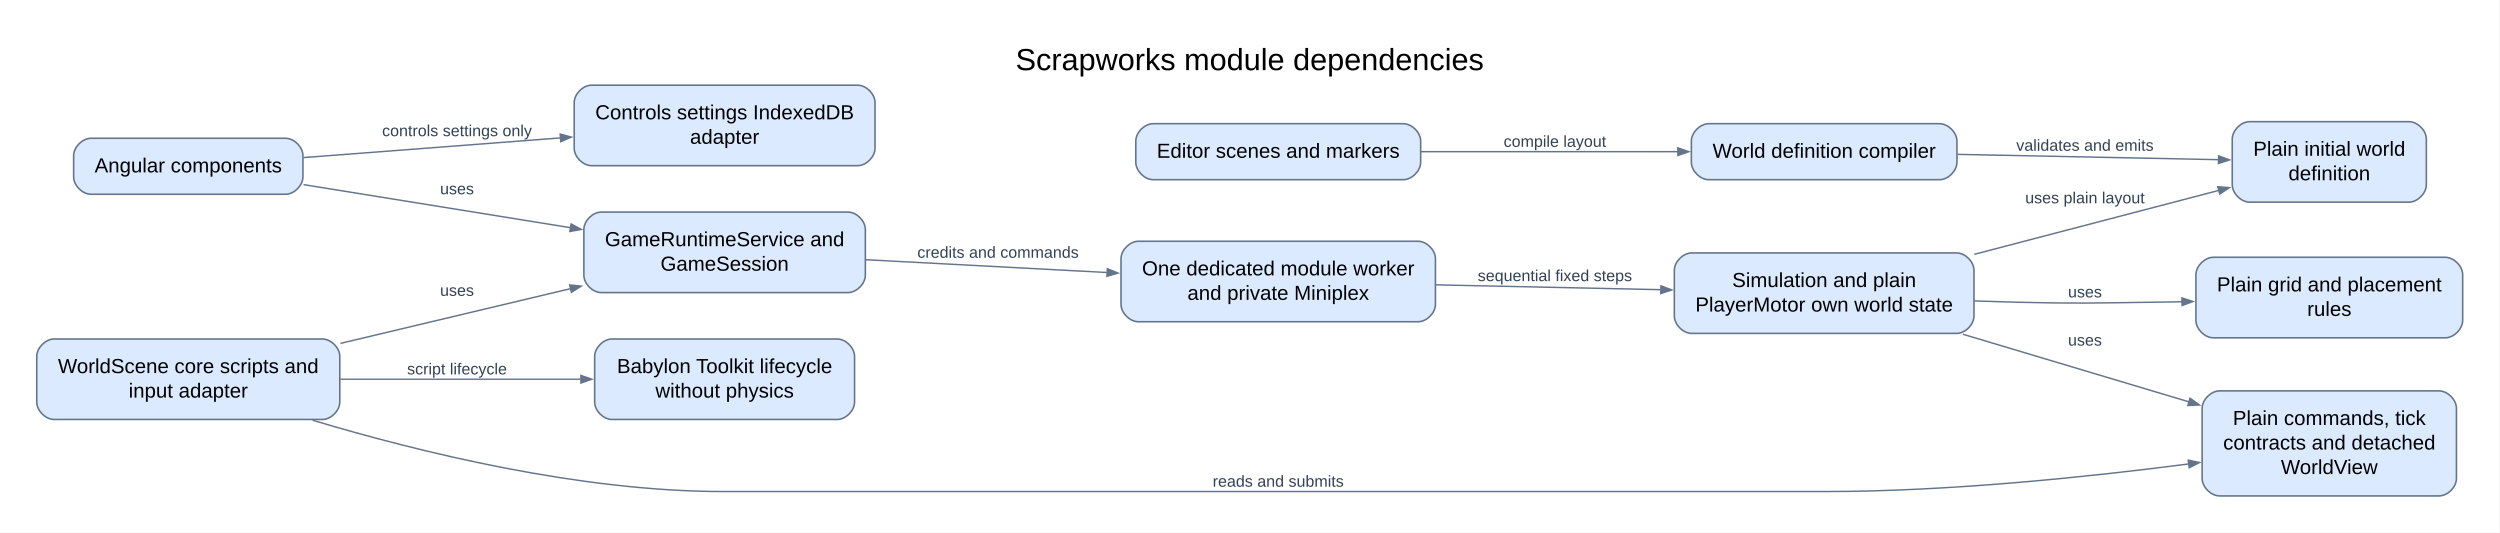
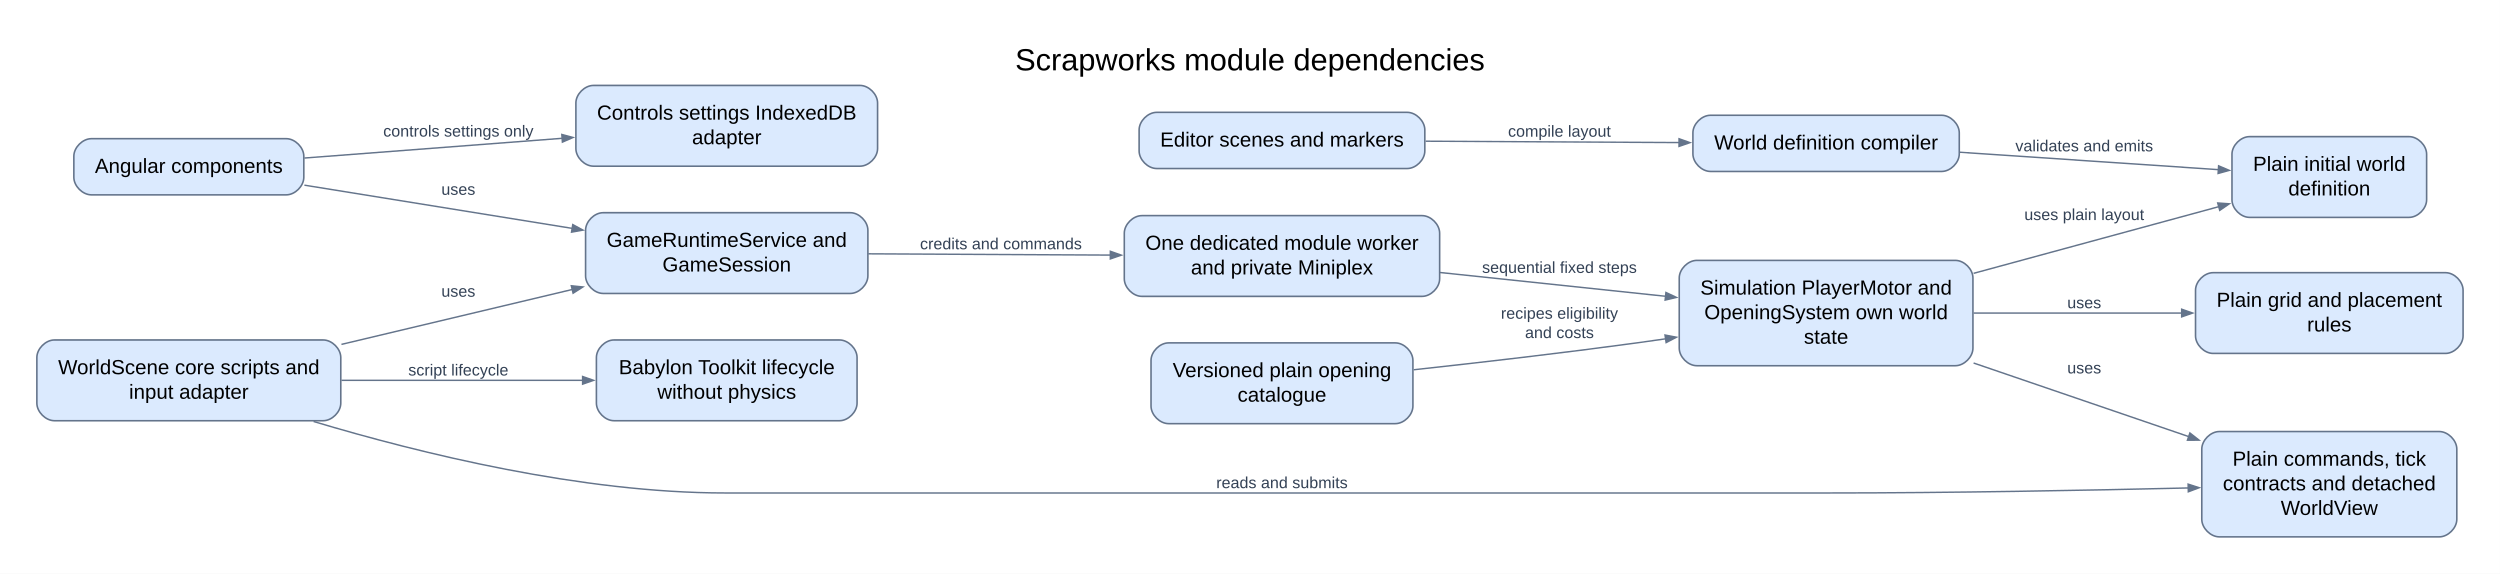
- <svg xmlns="http://www.w3.org/2000/svg" width="1714pt" height="365pt" viewBox="0.00 0.00 1714.00 365.00">
-   <g id="graph0" class="graph" transform="scale(1 1) rotate(0) translate(25.2 340)">
-     <polygon fill="white" stroke="none" points="-25.2,25.2 -25.2,-340 1688.41,-340 1688.41,25.2 -25.2,25.2" />
-     <text xml:space="preserve" text-anchor="middle" x="831.61" y="-291.9" font-family="Arial,sans-serif" font-size="21.00">Scrapworks module dependencies</text>
+ <svg xmlns="http://www.w3.org/2000/svg" width="1709pt" height="392pt" viewBox="0.00 0.00 1709.00 392.00">
+   <g id="graph0" class="graph" transform="scale(1 1) rotate(0) translate(25.2 367)">
+     <polygon fill="white" stroke="none" points="-25.2,25.2 -25.2,-367 1683.76,-367 1683.76,25.2 -25.2,25.2" />
+     <text xml:space="preserve" text-anchor="middle" x="829.28" y="-318.9" font-family="Arial,sans-serif" font-size="21.00">Scrapworks module dependencies</text>
    <g id="node1" class="node">
-       <path fill="#dbeafe" stroke="#64748b" stroke-width="1.1" d="M170.49,-245.2C170.49,-245.2 37.28,-245.2 37.28,-245.2 31.28,-245.2 25.28,-239.2 25.28,-233.2 25.28,-233.2 25.28,-218.8 25.28,-218.8 25.28,-212.8 31.28,-206.8 37.28,-206.8 37.28,-206.8 170.49,-206.8 170.49,-206.8 176.49,-206.8 182.49,-212.8 182.49,-218.8 182.49,-218.8 182.49,-233.2 182.49,-233.2 182.49,-239.2 176.49,-245.2 170.49,-245.2" />
-       <text xml:space="preserve" text-anchor="middle" x="103.88" y="-221.8" font-family="Arial,sans-serif" font-size="14.00">Angular components</text>
+       <path fill="#dbeafe" stroke="#64748b" stroke-width="1.1" d="M170.49,-272.2C170.49,-272.2 37.28,-272.2 37.28,-272.2 31.28,-272.2 25.28,-266.2 25.28,-260.2 25.28,-260.2 25.28,-245.8 25.28,-245.8 25.28,-239.8 31.28,-233.8 37.28,-233.8 37.28,-233.8 170.49,-233.8 170.49,-233.8 176.49,-233.8 182.49,-239.8 182.49,-245.8 182.49,-245.8 182.49,-260.2 182.49,-260.2 182.49,-266.2 176.49,-272.2 170.49,-272.2" />
+       <text xml:space="preserve" text-anchor="middle" x="103.88" y="-248.8" font-family="Arial,sans-serif" font-size="14.00">Angular components</text>
    </g>
    <g id="node7" class="node">
-       <path fill="#dbeafe" stroke="#64748b" stroke-width="1.1" d="M556.09,-194.6C556.09,-194.6 387.1,-194.6 387.1,-194.6 381.1,-194.6 375.1,-188.6 375.1,-182.6 375.1,-182.6 375.1,-151.4 375.1,-151.4 375.1,-145.4 381.1,-139.4 387.1,-139.4 387.1,-139.4 556.09,-139.4 556.09,-139.4 562.09,-139.4 568.09,-145.4 568.09,-151.4 568.09,-151.4 568.09,-182.6 568.09,-182.6 568.09,-188.6 562.09,-194.6 556.09,-194.6" />
-       <text xml:space="preserve" text-anchor="middle" x="471.6" y="-171.2" font-family="Arial,sans-serif" font-size="14.00">GameRuntimeService and</text>
-       <text xml:space="preserve" text-anchor="middle" x="471.6" y="-154.4" font-family="Arial,sans-serif" font-size="14.00">GameSession</text>
+       <path fill="#dbeafe" stroke="#64748b" stroke-width="1.1" d="M556.09,-221.6C556.09,-221.6 387.1,-221.6 387.1,-221.6 381.1,-221.6 375.1,-215.6 375.1,-209.6 375.1,-209.6 375.1,-178.4 375.1,-178.4 375.1,-172.4 381.1,-166.4 387.1,-166.4 387.1,-166.4 556.09,-166.4 556.09,-166.4 562.09,-166.4 568.09,-172.4 568.09,-178.4 568.09,-178.4 568.09,-209.6 568.09,-209.6 568.09,-215.6 562.09,-221.6 556.09,-221.6" />
+       <text xml:space="preserve" text-anchor="middle" x="471.6" y="-198.2" font-family="Arial,sans-serif" font-size="14.00">GameRuntimeService and</text>
+       <text xml:space="preserve" text-anchor="middle" x="471.6" y="-181.4" font-family="Arial,sans-serif" font-size="14.00">GameSession</text>
    </g>
    <g id="edge4" class="edge">
-       <path fill="none" stroke="#64748b" d="M182.89,-213.42C236.26,-204.8 307.64,-193.29 365.95,-183.88" />
-       <polygon fill="#64748b" stroke="#64748b" points="366.34,-186.48 373.32,-182.69 365.5,-181.3 366.34,-186.48" />
-       <text xml:space="preserve" text-anchor="middle" x="288.12" y="-206.82" font-family="Arial,sans-serif" font-size="11.00" fill="#334155">uses</text>
+       <path fill="none" stroke="#64748b" d="M182.89,-240.42C236.26,-231.8 307.64,-220.29 365.95,-210.88" />
+       <polygon fill="#64748b" stroke="#64748b" points="366.34,-213.48 373.32,-209.69 365.5,-208.3 366.34,-213.48" />
+       <text xml:space="preserve" text-anchor="middle" x="288.12" y="-233.82" font-family="Arial,sans-serif" font-size="11.00" fill="#334155">uses</text>
+     </g>
+     <g id="node12" class="node">
+       <path fill="#dbeafe" stroke="#64748b" stroke-width="1.1" d="M562.71,-308.6C562.71,-308.6 380.48,-308.6 380.48,-308.6 374.48,-308.6 368.48,-302.6 368.48,-296.6 368.48,-296.6 368.48,-265.4 368.48,-265.4 368.48,-259.4 374.48,-253.4 380.48,-253.4 380.48,-253.4 562.71,-253.4 562.71,-253.4 568.71,-253.4 574.71,-259.4 574.71,-265.4 574.71,-265.4 574.71,-296.6 574.71,-296.6 574.71,-302.6 568.71,-308.6 562.71,-308.6" />
+       <text xml:space="preserve" text-anchor="middle" x="471.6" y="-285.2" font-family="Arial,sans-serif" font-size="14.00">Controls settings IndexedDB</text>
+       <text xml:space="preserve" text-anchor="middle" x="471.6" y="-268.4" font-family="Arial,sans-serif" font-size="14.00">adapter</text>
+     </g>
+     <g id="edge9" class="edge">
+       <path fill="none" stroke="#64748b" d="M182.89,-258.97C234.27,-262.91 302.33,-268.12 359.35,-272.48" />
+       <polygon fill="#64748b" stroke="#64748b" points="358.86,-275.08 366.54,-273.03 359.26,-269.84 358.86,-275.08" />
+       <text xml:space="preserve" text-anchor="middle" x="288.12" y="-273.63" font-family="Arial,sans-serif" font-size="11.00" fill="#334155">controls settings only</text>
+     </g>
+     <g id="node2" class="node">
+       <path fill="#dbeafe" stroke="#64748b" stroke-width="1.1" d="M195.76,-134.6C195.76,-134.6 12,-134.6 12,-134.6 6,-134.6 0,-128.6 0,-122.6 0,-122.6 0,-91.4 0,-91.4 0,-85.4 6,-79.4 12,-79.4 12,-79.4 195.76,-79.4 195.76,-79.4 201.76,-79.4 207.76,-85.4 207.76,-91.4 207.76,-91.4 207.76,-122.6 207.76,-122.6 207.76,-128.6 201.76,-134.6 195.76,-134.6" />
+       <text xml:space="preserve" text-anchor="middle" x="103.88" y="-111.2" font-family="Arial,sans-serif" font-size="14.00">WorldScene core scripts and</text>
+       <text xml:space="preserve" text-anchor="middle" x="103.88" y="-94.4" font-family="Arial,sans-serif" font-size="14.00">input adapter</text>
+     </g>
+     <g id="node3" class="node">
+       <path fill="#dbeafe" stroke="#64748b" stroke-width="1.1" d="M548.69,-134.6C548.69,-134.6 394.5,-134.6 394.5,-134.6 388.5,-134.6 382.5,-128.6 382.5,-122.6 382.5,-122.6 382.5,-91.4 382.5,-91.4 382.5,-85.4 388.5,-79.4 394.5,-79.4 394.5,-79.4 548.69,-79.4 548.69,-79.4 554.69,-79.4 560.69,-85.4 560.69,-91.4 560.69,-91.4 560.69,-122.6 560.69,-122.6 560.69,-128.6 554.69,-134.6 548.69,-134.6" />
+       <text xml:space="preserve" text-anchor="middle" x="471.6" y="-111.2" font-family="Arial,sans-serif" font-size="14.00">Babylon Toolkit lifecycle</text>
+       <text xml:space="preserve" text-anchor="middle" x="471.6" y="-94.4" font-family="Arial,sans-serif" font-size="14.00">without physics</text>
+     </g>
+     <g id="edge6" class="edge">
+       <path fill="none" stroke="#64748b" d="M208.21,-107C260.03,-107 322.42,-107 373.37,-107" />
+       <polygon fill="#64748b" stroke="#64748b" points="373.07,-109.63 380.57,-107 373.07,-104.38 373.07,-109.63" />
+       <text xml:space="preserve" text-anchor="middle" x="288.12" y="-110.3" font-family="Arial,sans-serif" font-size="11.00" fill="#334155">script lifecycle</text>
+     </g>
+     <g id="edge5" class="edge">
+       <path fill="none" stroke="#64748b" d="M208.21,-131.58C257.63,-143.34 316.68,-157.38 366.23,-169.17" />
+       <polygon fill="#64748b" stroke="#64748b" points="365.35,-171.66 373.26,-170.84 366.57,-166.55 365.35,-171.66" />
+       <text xml:space="preserve" text-anchor="middle" x="288.12" y="-164.15" font-family="Arial,sans-serif" font-size="11.00" fill="#334155">uses</text>
    </g>
    <g id="node11" class="node">
-       <path fill="#dbeafe" stroke="#64748b" stroke-width="1.1" d="M562.71,-281.6C562.71,-281.6 380.48,-281.6 380.48,-281.6 374.48,-281.6 368.48,-275.6 368.48,-269.6 368.48,-269.6 368.48,-238.4 368.48,-238.4 368.48,-232.4 374.48,-226.4 380.48,-226.4 380.48,-226.4 562.71,-226.4 562.71,-226.4 568.71,-226.4 574.71,-232.4 574.71,-238.4 574.71,-238.4 574.71,-269.6 574.71,-269.6 574.71,-275.6 568.71,-281.6 562.71,-281.6" />
-       <text xml:space="preserve" text-anchor="middle" x="471.6" y="-258.2" font-family="Arial,sans-serif" font-size="14.00">Controls settings IndexedDB</text>
-       <text xml:space="preserve" text-anchor="middle" x="471.6" y="-241.4" font-family="Arial,sans-serif" font-size="14.00">adapter</text>
+       <path fill="#dbeafe" stroke="#64748b" stroke-width="1.1" d="M1642.28,-72C1642.28,-72 1491.94,-72 1491.94,-72 1485.94,-72 1479.94,-66 1479.94,-60 1479.94,-60 1479.94,-12 1479.94,-12 1479.94,-6 1485.94,0 1491.94,0 1491.94,0 1642.28,0 1642.28,0 1648.28,0 1654.28,-6 1654.28,-12 1654.28,-12 1654.28,-60 1654.28,-60 1654.28,-66 1648.28,-72 1642.28,-72" />
+       <text xml:space="preserve" text-anchor="middle" x="1567.11" y="-48.6" font-family="Arial,sans-serif" font-size="14.00">Plain commands, tick</text>
+       <text xml:space="preserve" text-anchor="middle" x="1567.11" y="-31.8" font-family="Arial,sans-serif" font-size="14.00">contracts and detached</text>
+       <text xml:space="preserve" text-anchor="middle" x="1567.11" y="-15" font-family="Arial,sans-serif" font-size="14.00">WorldView</text>
    </g>
-     <g id="edge9" class="edge">
-       <path fill="none" stroke="#64748b" d="M182.89,-231.97C234.27,-235.91 302.33,-241.12 359.35,-245.48" />
-       <polygon fill="#64748b" stroke="#64748b" points="358.86,-248.08 366.54,-246.03 359.26,-242.84 358.86,-248.08" />
-       <text xml:space="preserve" text-anchor="middle" x="288.12" y="-246.63" font-family="Arial,sans-serif" font-size="11.00" fill="#334155">controls settings only</text>
+     <g id="edge13" class="edge">
+       <path fill="none" stroke="#64748b" d="M189.17,-78.87C262.63,-56.88 372.46,-30 470.6,-30 470.6,-30 470.6,-30 1224.12,-30 1307.54,-30 1402.4,-31.81 1471.02,-33.44" />
+       <polygon fill="#64748b" stroke="#64748b" points="1470.6,-36.05 1478.16,-33.61 1470.73,-30.8 1470.6,-36.05" />
+       <text xml:space="preserve" text-anchor="middle" x="851.15" y="-33.3" font-family="Arial,sans-serif" font-size="11.00" fill="#334155">reads and submits</text>
    </g>
-     <g id="node2" class="node">
-       <path fill="#dbeafe" stroke="#64748b" stroke-width="1.1" d="M195.76,-107.6C195.76,-107.6 12,-107.6 12,-107.6 6,-107.6 0,-101.6 0,-95.6 0,-95.6 0,-64.4 0,-64.4 0,-58.4 6,-52.4 12,-52.4 12,-52.4 195.76,-52.4 195.76,-52.4 201.76,-52.4 207.76,-58.4 207.76,-64.4 207.76,-64.4 207.76,-95.6 207.76,-95.6 207.76,-101.6 201.76,-107.6 195.76,-107.6" />
-       <text xml:space="preserve" text-anchor="middle" x="103.88" y="-84.2" font-family="Arial,sans-serif" font-size="14.00">WorldScene core scripts and</text>
-       <text xml:space="preserve" text-anchor="middle" x="103.88" y="-67.4" font-family="Arial,sans-serif" font-size="14.00">input adapter</text>
+     <g id="node4" class="node">
+       <path fill="#dbeafe" stroke="#64748b" stroke-width="1.1" d="M936.81,-290.2C936.81,-290.2 765.5,-290.2 765.5,-290.2 759.5,-290.2 753.5,-284.2 753.5,-278.2 753.5,-278.2 753.5,-263.8 753.5,-263.8 753.5,-257.8 759.5,-251.8 765.5,-251.8 765.5,-251.8 936.81,-251.8 936.81,-251.8 942.81,-251.8 948.81,-257.8 948.81,-263.8 948.81,-263.8 948.81,-278.2 948.81,-278.2 948.81,-284.2 942.81,-290.2 936.81,-290.2" />
+       <text xml:space="preserve" text-anchor="middle" x="851.15" y="-266.8" font-family="Arial,sans-serif" font-size="14.00">Editor scenes and markers</text>
    </g>
-     <g id="node3" class="node">
-       <path fill="#dbeafe" stroke="#64748b" stroke-width="1.1" d="M548.69,-107.6C548.69,-107.6 394.5,-107.6 394.5,-107.6 388.5,-107.6 382.5,-101.6 382.5,-95.6 382.5,-95.6 382.5,-64.4 382.5,-64.4 382.5,-58.4 388.5,-52.4 394.5,-52.4 394.5,-52.4 548.69,-52.4 548.69,-52.4 554.69,-52.4 560.69,-58.4 560.69,-64.4 560.69,-64.4 560.69,-95.6 560.69,-95.6 560.69,-101.6 554.69,-107.6 548.69,-107.6" />
-       <text xml:space="preserve" text-anchor="middle" x="471.6" y="-84.2" font-family="Arial,sans-serif" font-size="14.00">Babylon Toolkit lifecycle</text>
-       <text xml:space="preserve" text-anchor="middle" x="471.6" y="-67.4" font-family="Arial,sans-serif" font-size="14.00">without physics</text>
+     <g id="node5" class="node">
+       <path fill="#dbeafe" stroke="#64748b" stroke-width="1.1" d="M1302.16,-288.2C1302.16,-288.2 1144.07,-288.2 1144.07,-288.2 1138.07,-288.2 1132.07,-282.2 1132.07,-276.2 1132.07,-276.2 1132.07,-261.8 1132.07,-261.8 1132.07,-255.8 1138.07,-249.8 1144.07,-249.8 1144.07,-249.8 1302.16,-249.8 1302.16,-249.8 1308.16,-249.8 1314.16,-255.8 1314.16,-261.8 1314.16,-261.8 1314.16,-276.2 1314.16,-276.2 1314.16,-282.2 1308.16,-288.2 1302.16,-288.2" />
+       <text xml:space="preserve" text-anchor="middle" x="1223.12" y="-264.8" font-family="Arial,sans-serif" font-size="14.00">World definition compiler</text>
    </g>
-     <g id="edge6" class="edge">
-       <path fill="none" stroke="#64748b" d="M208.21,-80C260.03,-80 322.42,-80 373.37,-80" />
-       <polygon fill="#64748b" stroke="#64748b" points="373.07,-82.63 380.57,-80 373.07,-77.38 373.07,-82.63" />
-       <text xml:space="preserve" text-anchor="middle" x="288.12" y="-83.3" font-family="Arial,sans-serif" font-size="11.00" fill="#334155">script lifecycle</text>
+     <g id="edge1" class="edge">
+       <path fill="none" stroke="#64748b" d="M949.36,-270.47C1002.79,-270.19 1068.95,-269.83 1122.73,-269.54" />
+       <polygon fill="#64748b" stroke="#64748b" points="1122.6,-272.16 1130.08,-269.5 1122.57,-266.91 1122.6,-272.16" />
+       <text xml:space="preserve" text-anchor="middle" x="1040.84" y="-273.54" font-family="Arial,sans-serif" font-size="11.00" fill="#334155">compile layout</text>
    </g>
-     <g id="edge5" class="edge">
-       <path fill="none" stroke="#64748b" d="M208.21,-104.58C257.63,-116.34 316.68,-130.38 366.23,-142.17" />
-       <polygon fill="#64748b" stroke="#64748b" points="365.35,-144.66 373.26,-143.84 366.57,-139.55 365.35,-144.66" />
-       <text xml:space="preserve" text-anchor="middle" x="288.12" y="-137.15" font-family="Arial,sans-serif" font-size="11.00" fill="#334155">uses</text>
+     <g id="node6" class="node">
+       <path fill="#dbeafe" stroke="#64748b" stroke-width="1.1" d="M1621.64,-273.6C1621.64,-273.6 1512.58,-273.6 1512.58,-273.6 1506.58,-273.6 1500.58,-267.6 1500.58,-261.6 1500.58,-261.6 1500.58,-230.4 1500.58,-230.4 1500.58,-224.4 1506.58,-218.4 1512.58,-218.4 1512.58,-218.4 1621.64,-218.4 1621.64,-218.4 1627.64,-218.4 1633.64,-224.4 1633.64,-230.4 1633.64,-230.4 1633.64,-261.6 1633.64,-261.6 1633.64,-267.6 1627.64,-273.6 1621.64,-273.6" />
+       <text xml:space="preserve" text-anchor="middle" x="1567.11" y="-250.2" font-family="Arial,sans-serif" font-size="14.00">Plain initial world</text>
+       <text xml:space="preserve" text-anchor="middle" x="1567.11" y="-233.4" font-family="Arial,sans-serif" font-size="14.00">definition</text>
+     </g>
+     <g id="edge2" class="edge">
+       <path fill="none" stroke="#64748b" d="M1314.42,-262.93C1369.6,-259.22 1439.34,-254.53 1491.41,-251.02" />
+       <polygon fill="#64748b" stroke="#64748b" points="1491.44,-253.65 1498.75,-250.53 1491.09,-248.41 1491.44,-253.65" />
+       <text xml:space="preserve" text-anchor="middle" x="1399.58" y="-263.54" font-family="Arial,sans-serif" font-size="11.00" fill="#334155">validates and emits</text>
+     </g>
+     <g id="node13" class="node">
+       <path fill="#dbeafe" stroke="#64748b" stroke-width="1.1" d="M946.94,-219.6C946.94,-219.6 755.37,-219.6 755.37,-219.6 749.37,-219.6 743.37,-213.6 743.37,-207.6 743.37,-207.6 743.37,-176.4 743.37,-176.4 743.37,-170.4 749.37,-164.4 755.37,-164.4 755.37,-164.4 946.94,-164.4 946.94,-164.4 952.94,-164.4 958.94,-170.4 958.94,-176.4 958.94,-176.4 958.94,-207.6 958.94,-207.6 958.94,-213.6 952.94,-219.6 946.94,-219.6" />
+       <text xml:space="preserve" text-anchor="middle" x="851.15" y="-196.2" font-family="Arial,sans-serif" font-size="14.00">One dedicated module worker</text>
+       <text xml:space="preserve" text-anchor="middle" x="851.15" y="-179.4" font-family="Arial,sans-serif" font-size="14.00">and private Miniplex</text>
+     </g>
+     <g id="edge7" class="edge">
+       <path fill="none" stroke="#64748b" d="M568.36,-193.49C618.75,-193.23 680.93,-192.9 734.05,-192.62" />
+       <polygon fill="#64748b" stroke="#64748b" points="733.83,-195.24 741.32,-192.58 733.81,-189.99 733.83,-195.24" />
+       <text xml:space="preserve" text-anchor="middle" x="659.04" y="-196.6" font-family="Arial,sans-serif" font-size="11.00" fill="#334155">credits and commands</text>
+     </g>
+     <g id="node8" class="node">
+       <path fill="#dbeafe" stroke="#64748b" stroke-width="1.1" d="M1311.5,-189C1311.5,-189 1134.73,-189 1134.73,-189 1128.73,-189 1122.73,-183 1122.73,-177 1122.73,-177 1122.73,-129 1122.73,-129 1122.73,-123 1128.73,-117 1134.73,-117 1134.73,-117 1311.5,-117 1311.5,-117 1317.5,-117 1323.5,-123 1323.5,-129 1323.5,-129 1323.5,-177 1323.5,-177 1323.5,-183 1317.5,-189 1311.5,-189" />
+       <text xml:space="preserve" text-anchor="middle" x="1223.12" y="-165.6" font-family="Arial,sans-serif" font-size="14.00">Simulation PlayerMotor and</text>
+       <text xml:space="preserve" text-anchor="middle" x="1223.12" y="-148.8" font-family="Arial,sans-serif" font-size="14.00">OpeningSystem own world</text>
+       <text xml:space="preserve" text-anchor="middle" x="1223.12" y="-132" font-family="Arial,sans-serif" font-size="14.00">state</text>
+     </g>
+     <g id="edge3" class="edge">
+       <path fill="none" stroke="#64748b" d="M1323.95,-180.15C1377.52,-194.72 1442.42,-212.37 1491.55,-225.72" />
+       <polygon fill="#64748b" stroke="#64748b" points="1490.83,-228.25 1498.76,-227.69 1492.21,-223.18 1490.83,-228.25" />
+       <text xml:space="preserve" text-anchor="middle" x="1399.58" y="-216.56" font-family="Arial,sans-serif" font-size="11.00" fill="#334155">uses plain layout</text>
    </g>
    <g id="node10" class="node">
-       <path fill="#dbeafe" stroke="#64748b" stroke-width="1.1" d="M1646.94,-72C1646.94,-72 1496.59,-72 1496.59,-72 1490.59,-72 1484.59,-66 1484.59,-60 1484.59,-60 1484.59,-12 1484.59,-12 1484.59,-6 1490.59,0 1496.59,0 1496.59,0 1646.94,0 1646.94,0 1652.94,0 1658.94,-6 1658.94,-12 1658.94,-12 1658.94,-60 1658.94,-60 1658.94,-66 1652.94,-72 1646.94,-72" />
-       <text xml:space="preserve" text-anchor="middle" x="1571.77" y="-48.6" font-family="Arial,sans-serif" font-size="14.00">Plain commands, tick</text>
-       <text xml:space="preserve" text-anchor="middle" x="1571.77" y="-31.8" font-family="Arial,sans-serif" font-size="14.00">contracts and detached</text>
-       <text xml:space="preserve" text-anchor="middle" x="1571.77" y="-15" font-family="Arial,sans-serif" font-size="14.00">WorldView</text>
+       <path fill="#dbeafe" stroke="#64748b" stroke-width="1.1" d="M1646.56,-180.6C1646.56,-180.6 1487.66,-180.6 1487.66,-180.6 1481.66,-180.6 1475.66,-174.6 1475.66,-168.6 1475.66,-168.6 1475.66,-137.4 1475.66,-137.4 1475.66,-131.4 1481.66,-125.4 1487.66,-125.4 1487.66,-125.4 1646.56,-125.4 1646.56,-125.4 1652.56,-125.4 1658.56,-131.4 1658.56,-137.4 1658.56,-137.4 1658.56,-168.6 1658.56,-168.6 1658.56,-174.6 1652.56,-180.6 1646.56,-180.6" />
+       <text xml:space="preserve" text-anchor="middle" x="1567.11" y="-157.2" font-family="Arial,sans-serif" font-size="14.00">Plain grid and placement</text>
+       <text xml:space="preserve" text-anchor="middle" x="1567.11" y="-140.4" font-family="Arial,sans-serif" font-size="14.00">rules</text>
+     </g>
+     <g id="edge11" class="edge">
+       <path fill="none" stroke="#64748b" d="M1323.95,-153C1368.78,-153 1421.54,-153 1466.35,-153" />
+       <polygon fill="#64748b" stroke="#64748b" points="1466.19,-155.63 1473.69,-153 1466.19,-150.38 1466.19,-155.63" />
+       <text xml:space="preserve" text-anchor="middle" x="1399.58" y="-156.3" font-family="Arial,sans-serif" font-size="11.00" fill="#334155">uses</text>
    </g>
    <g id="edge12" class="edge">
-       <path fill="none" stroke="#64748b" d="M189.17,-51.87C262.63,-29.88 372.46,-3 470.6,-3 470.6,-3 470.6,-3 1226.44,-3 1310.95,-3 1406.6,-12.97 1475.61,-21.95" />
-       <polygon fill="#64748b" stroke="#64748b" points="1475.03,-24.53 1482.81,-22.9 1475.72,-19.32 1475.03,-24.53" />
-       <text xml:space="preserve" text-anchor="middle" x="851.15" y="-6.3" font-family="Arial,sans-serif" font-size="11.00" fill="#334155">reads and submits</text>
-     </g>
-     <g id="node4" class="node">
-       <path fill="#dbeafe" stroke="#64748b" stroke-width="1.1" d="M936.81,-255.2C936.81,-255.2 765.5,-255.2 765.5,-255.2 759.5,-255.2 753.5,-249.2 753.5,-243.2 753.5,-243.2 753.5,-228.8 753.5,-228.8 753.5,-222.8 759.5,-216.8 765.5,-216.8 765.5,-216.8 936.81,-216.8 936.81,-216.8 942.81,-216.8 948.81,-222.8 948.81,-228.8 948.81,-228.8 948.81,-243.2 948.81,-243.2 948.81,-249.2 942.81,-255.2 936.81,-255.2" />
-       <text xml:space="preserve" text-anchor="middle" x="851.15" y="-231.8" font-family="Arial,sans-serif" font-size="14.00">Editor scenes and markers</text>
-     </g>
-     <g id="node5" class="node">
-       <path fill="#dbeafe" stroke="#64748b" stroke-width="1.1" d="M1304.48,-255.2C1304.48,-255.2 1146.4,-255.2 1146.4,-255.2 1140.4,-255.2 1134.4,-249.2 1134.4,-243.2 1134.4,-243.2 1134.4,-228.8 1134.4,-228.8 1134.4,-222.8 1140.4,-216.8 1146.4,-216.8 1146.4,-216.8 1304.48,-216.8 1304.48,-216.8 1310.48,-216.8 1316.48,-222.8 1316.48,-228.8 1316.48,-228.8 1316.48,-243.2 1316.48,-243.2 1316.48,-249.2 1310.48,-255.2 1304.48,-255.2" />
-       <text xml:space="preserve" text-anchor="middle" x="1225.44" y="-231.8" font-family="Arial,sans-serif" font-size="14.00">World definition compiler</text>
-     </g>
-     <g id="edge1" class="edge">
-       <path fill="none" stroke="#64748b" d="M949,-236C1003.18,-236 1070.6,-236 1125.17,-236" />
-       <polygon fill="#64748b" stroke="#64748b" points="1125.14,-238.63 1132.64,-236 1125.14,-233.38 1125.14,-238.63" />
-       <text xml:space="preserve" text-anchor="middle" x="1040.84" y="-239.3" font-family="Arial,sans-serif" font-size="11.00" fill="#334155">compile layout</text>
-     </g>
-     <g id="node6" class="node">
-       <path fill="#dbeafe" stroke="#64748b" stroke-width="1.1" d="M1626.3,-256.6C1626.3,-256.6 1517.23,-256.6 1517.23,-256.6 1511.23,-256.6 1505.23,-250.6 1505.23,-244.6 1505.23,-244.6 1505.23,-213.4 1505.23,-213.4 1505.23,-207.4 1511.23,-201.4 1517.23,-201.4 1517.23,-201.4 1626.3,-201.4 1626.3,-201.4 1632.3,-201.4 1638.3,-207.4 1638.3,-213.4 1638.3,-213.4 1638.3,-244.6 1638.3,-244.6 1638.3,-250.6 1632.3,-256.6 1626.3,-256.6" />
-       <text xml:space="preserve" text-anchor="middle" x="1571.77" y="-233.2" font-family="Arial,sans-serif" font-size="14.00">Plain initial world</text>
-       <text xml:space="preserve" text-anchor="middle" x="1571.77" y="-216.4" font-family="Arial,sans-serif" font-size="14.00">definition</text>
-     </g>
-     <g id="edge2" class="edge">
-       <path fill="none" stroke="#64748b" d="M1316.91,-234.16C1372.66,-233.03 1443.3,-231.59 1495.89,-230.52" />
-       <polygon fill="#64748b" stroke="#64748b" points="1495.88,-233.15 1503.32,-230.37 1495.77,-227.9 1495.88,-233.15" />
-       <text xml:space="preserve" text-anchor="middle" x="1404.24" y="-236.63" font-family="Arial,sans-serif" font-size="11.00" fill="#334155">validates and emits</text>
-     </g>
-     <g id="node12" class="node">
-       <path fill="#dbeafe" stroke="#64748b" stroke-width="1.1" d="M946.94,-174.6C946.94,-174.6 755.37,-174.6 755.37,-174.6 749.37,-174.6 743.37,-168.6 743.37,-162.6 743.37,-162.6 743.37,-131.4 743.37,-131.4 743.37,-125.4 749.37,-119.4 755.37,-119.4 755.37,-119.4 946.94,-119.4 946.94,-119.4 952.94,-119.4 958.94,-125.4 958.94,-131.4 958.94,-131.4 958.94,-162.6 958.94,-162.6 958.94,-168.6 952.94,-174.6 946.94,-174.6" />
-       <text xml:space="preserve" text-anchor="middle" x="851.15" y="-151.2" font-family="Arial,sans-serif" font-size="14.00">One dedicated module worker</text>
-       <text xml:space="preserve" text-anchor="middle" x="851.15" y="-134.4" font-family="Arial,sans-serif" font-size="14.00">and private Miniplex</text>
-     </g>
-     <g id="edge7" class="edge">
-       <path fill="none" stroke="#64748b" d="M568.36,-161.93C618.75,-159.26 680.93,-155.96 734.05,-153.15" />
-       <polygon fill="#64748b" stroke="#64748b" points="733.97,-155.78 741.32,-152.77 733.69,-150.54 733.97,-155.78" />
-       <text xml:space="preserve" text-anchor="middle" x="659.04" y="-163.26" font-family="Arial,sans-serif" font-size="11.00" fill="#334155">credits and commands</text>
-     </g>
-     <g id="node8" class="node">
-       <path fill="#dbeafe" stroke="#64748b" stroke-width="1.1" d="M1316.16,-166.6C1316.16,-166.6 1134.73,-166.6 1134.73,-166.6 1128.73,-166.6 1122.73,-160.6 1122.73,-154.6 1122.73,-154.6 1122.73,-123.4 1122.73,-123.4 1122.73,-117.4 1128.73,-111.4 1134.73,-111.4 1134.73,-111.4 1316.16,-111.4 1316.16,-111.4 1322.16,-111.4 1328.16,-117.4 1328.16,-123.4 1328.16,-123.4 1328.16,-154.6 1328.16,-154.6 1328.16,-160.6 1322.16,-166.6 1316.16,-166.6" />
-       <text xml:space="preserve" text-anchor="middle" x="1225.44" y="-143.2" font-family="Arial,sans-serif" font-size="14.00">Simulation and plain</text>
-       <text xml:space="preserve" text-anchor="middle" x="1225.44" y="-126.4" font-family="Arial,sans-serif" font-size="14.00">PlayerMotor own world state</text>
-     </g>
-     <g id="edge3" class="edge">
-       <path fill="none" stroke="#64748b" d="M1328.35,-165.64C1382.14,-179.7 1446.96,-196.64 1496.04,-209.47" />
-       <polygon fill="#64748b" stroke="#64748b" points="1495.32,-211.99 1503.24,-211.35 1496.64,-206.91 1495.32,-211.99" />
-       <text xml:space="preserve" text-anchor="middle" x="1404.24" y="-200.62" font-family="Arial,sans-serif" font-size="11.00" fill="#334155">uses plain layout</text>
+       <path fill="none" stroke="#64748b" d="M1323.95,-118.84C1370.35,-102.97 1425.26,-84.18 1471.06,-68.52" />
+       <polygon fill="#64748b" stroke="#64748b" points="1471.82,-71.03 1478.06,-66.12 1470.12,-66.07 1471.82,-71.03" />
+       <text xml:space="preserve" text-anchor="middle" x="1399.58" y="-111.72" font-family="Arial,sans-serif" font-size="11.00" fill="#334155">uses</text>
    </g>
    <g id="node9" class="node">
-       <path fill="#dbeafe" stroke="#64748b" stroke-width="1.1" d="M1651.21,-163.6C1651.21,-163.6 1492.32,-163.6 1492.32,-163.6 1486.32,-163.6 1480.32,-157.6 1480.32,-151.6 1480.32,-151.6 1480.32,-120.4 1480.32,-120.4 1480.32,-114.4 1486.32,-108.4 1492.32,-108.4 1492.32,-108.4 1651.21,-108.4 1651.21,-108.4 1657.21,-108.4 1663.21,-114.4 1663.21,-120.4 1663.21,-120.4 1663.21,-151.6 1663.21,-151.6 1663.21,-157.6 1657.21,-163.6 1651.21,-163.6" />
-       <text xml:space="preserve" text-anchor="middle" x="1571.77" y="-140.2" font-family="Arial,sans-serif" font-size="14.00">Plain grid and placement</text>
-       <text xml:space="preserve" text-anchor="middle" x="1571.77" y="-123.4" font-family="Arial,sans-serif" font-size="14.00">rules</text>
+       <path fill="#dbeafe" stroke="#64748b" stroke-width="1.1" d="M928.67,-132.6C928.67,-132.6 773.64,-132.6 773.64,-132.6 767.64,-132.6 761.64,-126.6 761.64,-120.6 761.64,-120.6 761.64,-89.4 761.64,-89.4 761.64,-83.4 767.64,-77.4 773.64,-77.4 773.64,-77.4 928.67,-77.4 928.67,-77.4 934.67,-77.4 940.67,-83.4 940.67,-89.4 940.67,-89.4 940.67,-120.6 940.67,-120.6 940.67,-126.6 934.67,-132.6 928.67,-132.6" />
+       <text xml:space="preserve" text-anchor="middle" x="851.15" y="-109.2" font-family="Arial,sans-serif" font-size="14.00">Versioned plain opening</text>
+       <text xml:space="preserve" text-anchor="middle" x="851.15" y="-92.4" font-family="Arial,sans-serif" font-size="14.00">catalogue</text>
    </g>
    <g id="edge10" class="edge">
-       <path fill="none" stroke="#64748b" d="M1328.47,-133.69C1338.16,-133.33 1347.84,-133.02 1357.16,-132.8 1398.99,-131.81 1409.47,-132.24 1451.32,-132.8 1457.66,-132.88 1464.2,-133 1470.79,-133.12" />
-       <polygon fill="#64748b" stroke="#64748b" points="1470.73,-135.75 1478.28,-133.28 1470.83,-130.5 1470.73,-135.75" />
-       <text xml:space="preserve" text-anchor="middle" x="1404.24" y="-136.1" font-family="Arial,sans-serif" font-size="11.00" fill="#334155">uses</text>
-     </g>
-     <g id="edge11" class="edge">
-       <path fill="none" stroke="#64748b" d="M1320.53,-110.85C1368.71,-96.44 1427.24,-78.93 1475.58,-64.47" />
-       <polygon fill="#64748b" stroke="#64748b" points="1476.29,-67 1482.72,-62.34 1474.78,-61.97 1476.29,-67" />
-       <text xml:space="preserve" text-anchor="middle" x="1404.24" y="-103.05" font-family="Arial,sans-serif" font-size="11.00" fill="#334155">uses</text>
+       <path fill="none" stroke="#64748b" d="M941.19,-114.23C986.85,-119.2 1043.33,-125.72 1093.73,-132.6 1100.25,-133.49 1106.96,-134.44 1113.72,-135.43" />
+       <polygon fill="#64748b" stroke="#64748b" points="1113,-137.98 1120.81,-136.48 1113.77,-132.79 1113,-137.98" />
+       <text xml:space="preserve" text-anchor="middle" x="1040.84" y="-149.1" font-family="Arial,sans-serif" font-size="11.00" fill="#334155">recipes eligibility</text>
+       <text xml:space="preserve" text-anchor="middle" x="1040.84" y="-135.9" font-family="Arial,sans-serif" font-size="11.00" fill="#334155">and costs</text>
    </g>
    <g id="edge8" class="edge">
-       <path fill="none" stroke="#64748b" d="M959.34,-144.7C1007.67,-143.66 1064.72,-142.43 1113.49,-141.38" />
-       <polygon fill="#64748b" stroke="#64748b" points="1113.54,-144.01 1120.98,-141.22 1113.43,-138.76 1113.54,-144.01" />
-       <text xml:space="preserve" text-anchor="middle" x="1040.84" y="-147.25" font-family="Arial,sans-serif" font-size="11.00" fill="#334155">sequential fixed steps</text>
+       <path fill="none" stroke="#64748b" d="M959.16,-180.72C1007.68,-175.61 1064.96,-169.57 1113.65,-164.43" />
+       <polygon fill="#64748b" stroke="#64748b" points="1113.63,-167.08 1120.82,-163.68 1113.08,-161.85 1113.63,-167.08" />
+       <text xml:space="preserve" text-anchor="middle" x="1040.84" y="-180.44" font-family="Arial,sans-serif" font-size="11.00" fill="#334155">sequential fixed steps</text>
    </g>
  </g>
</svg>
